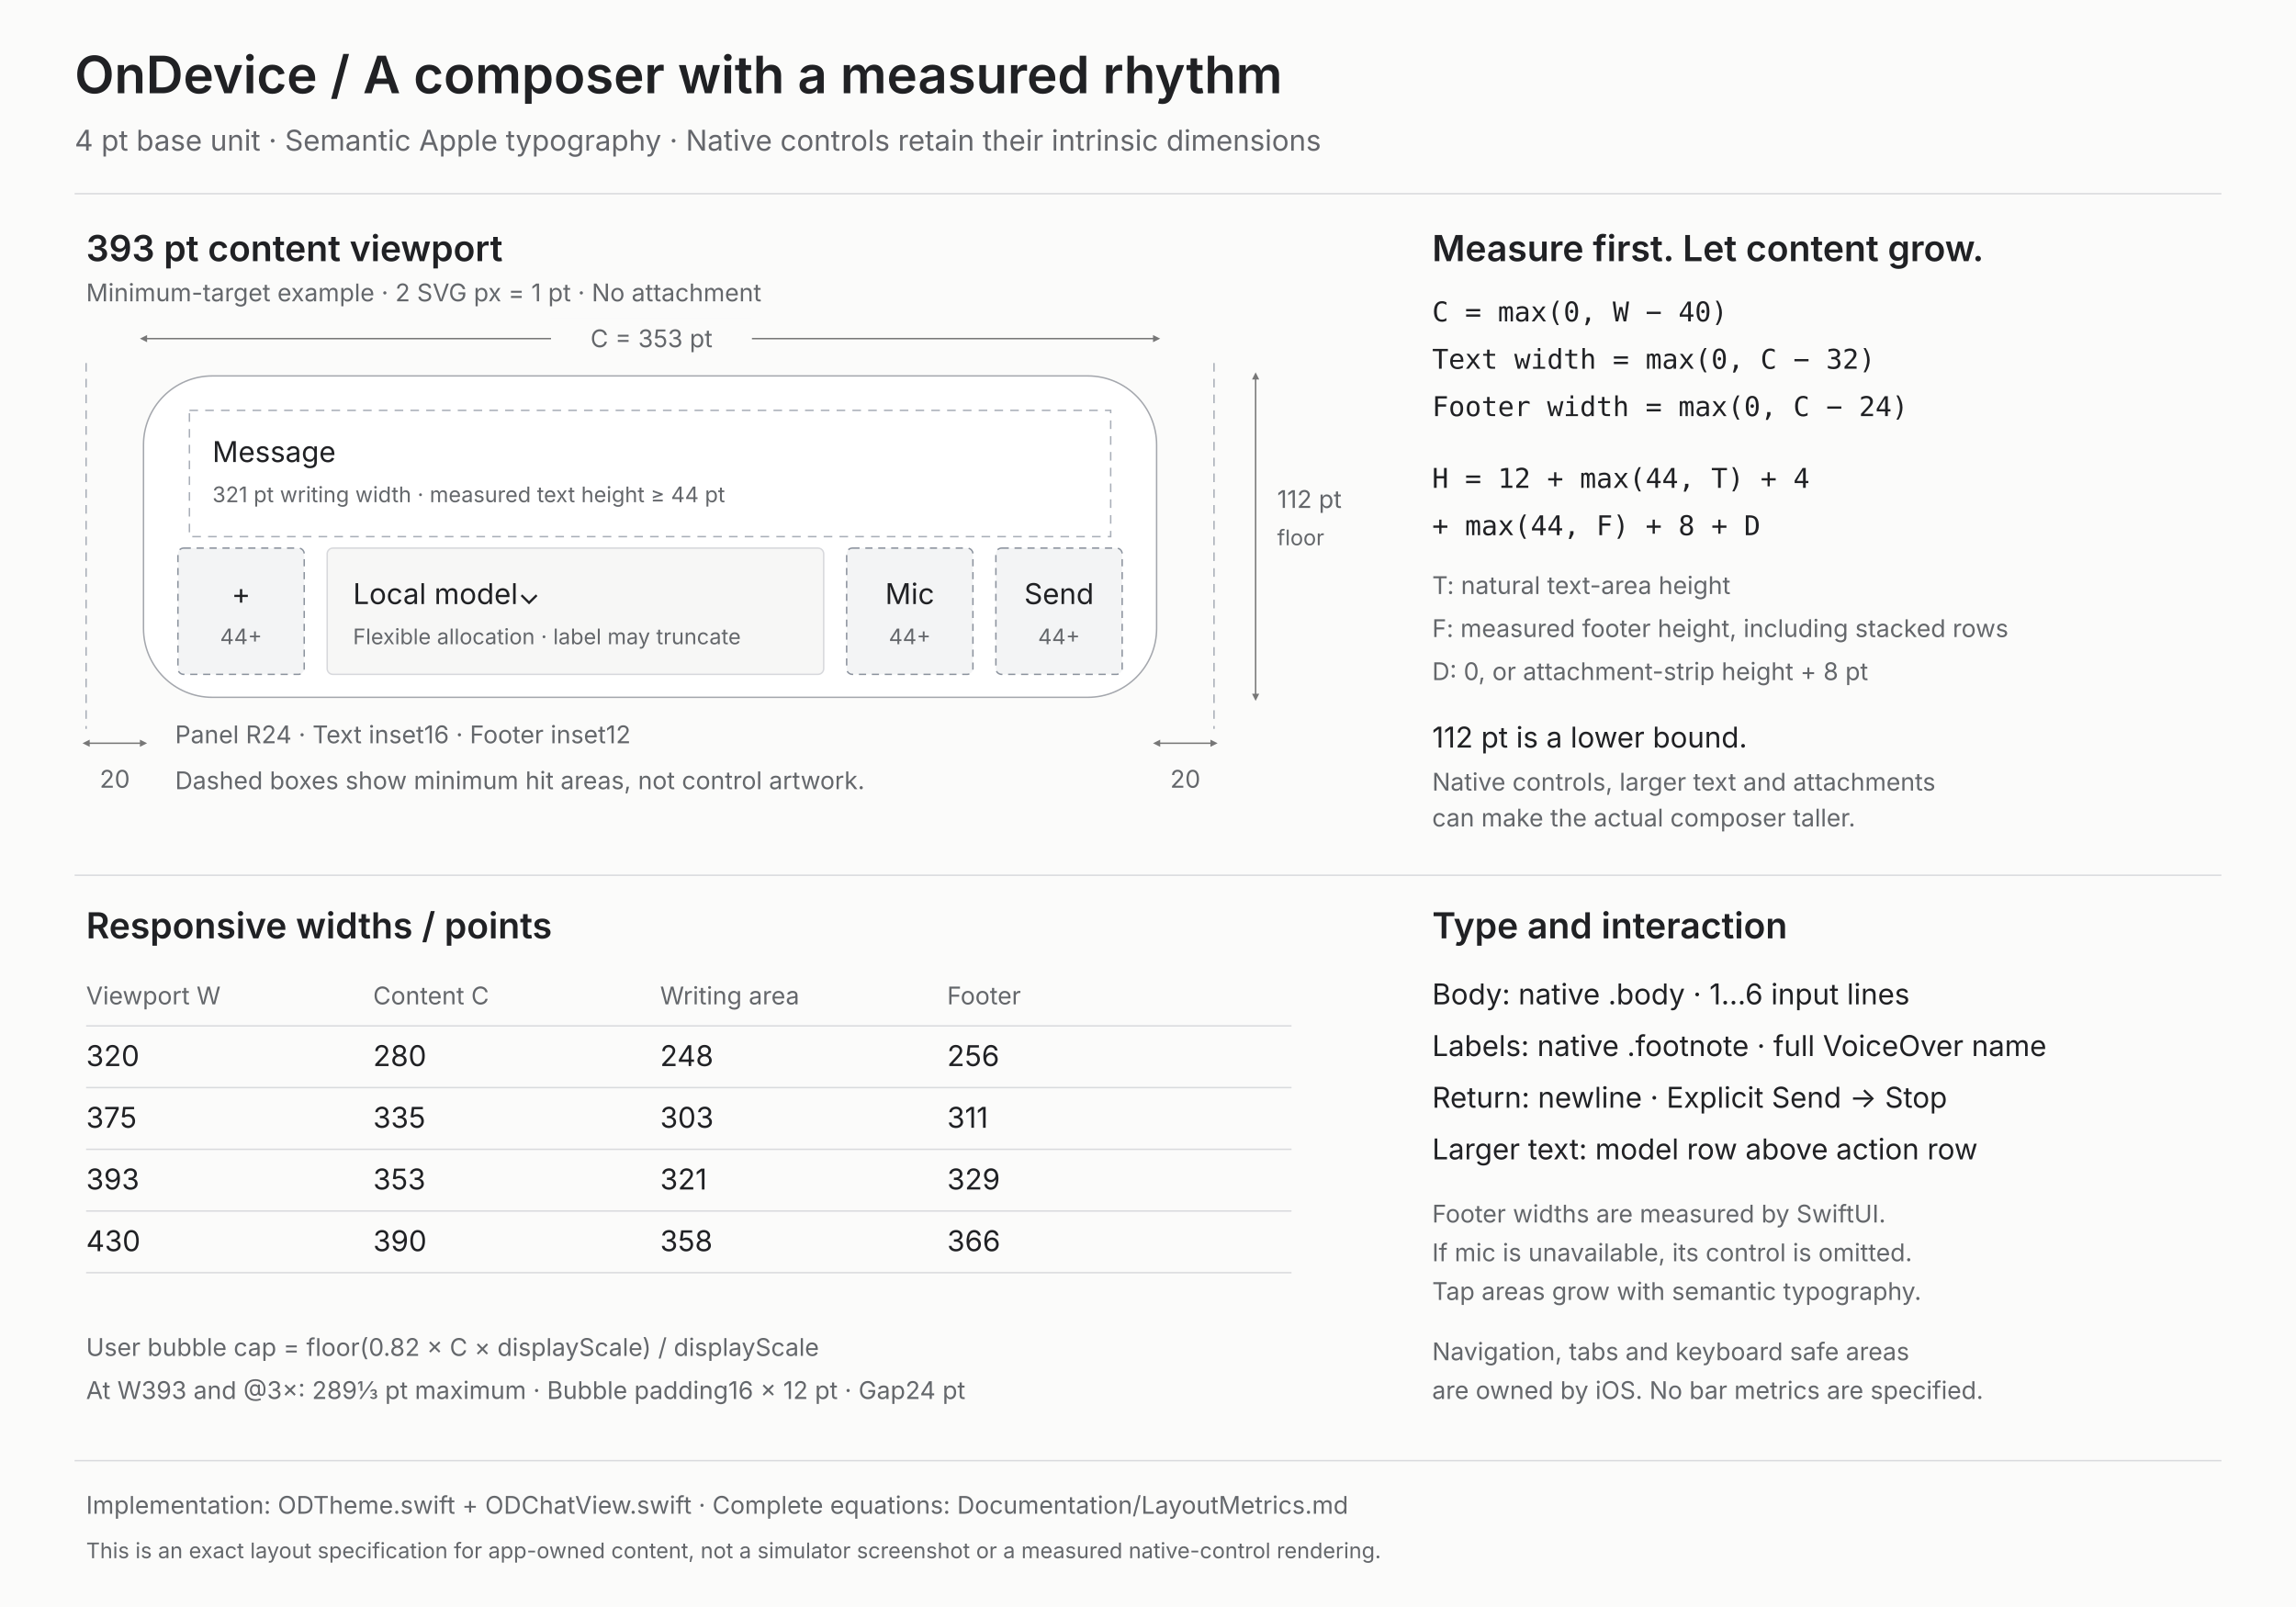
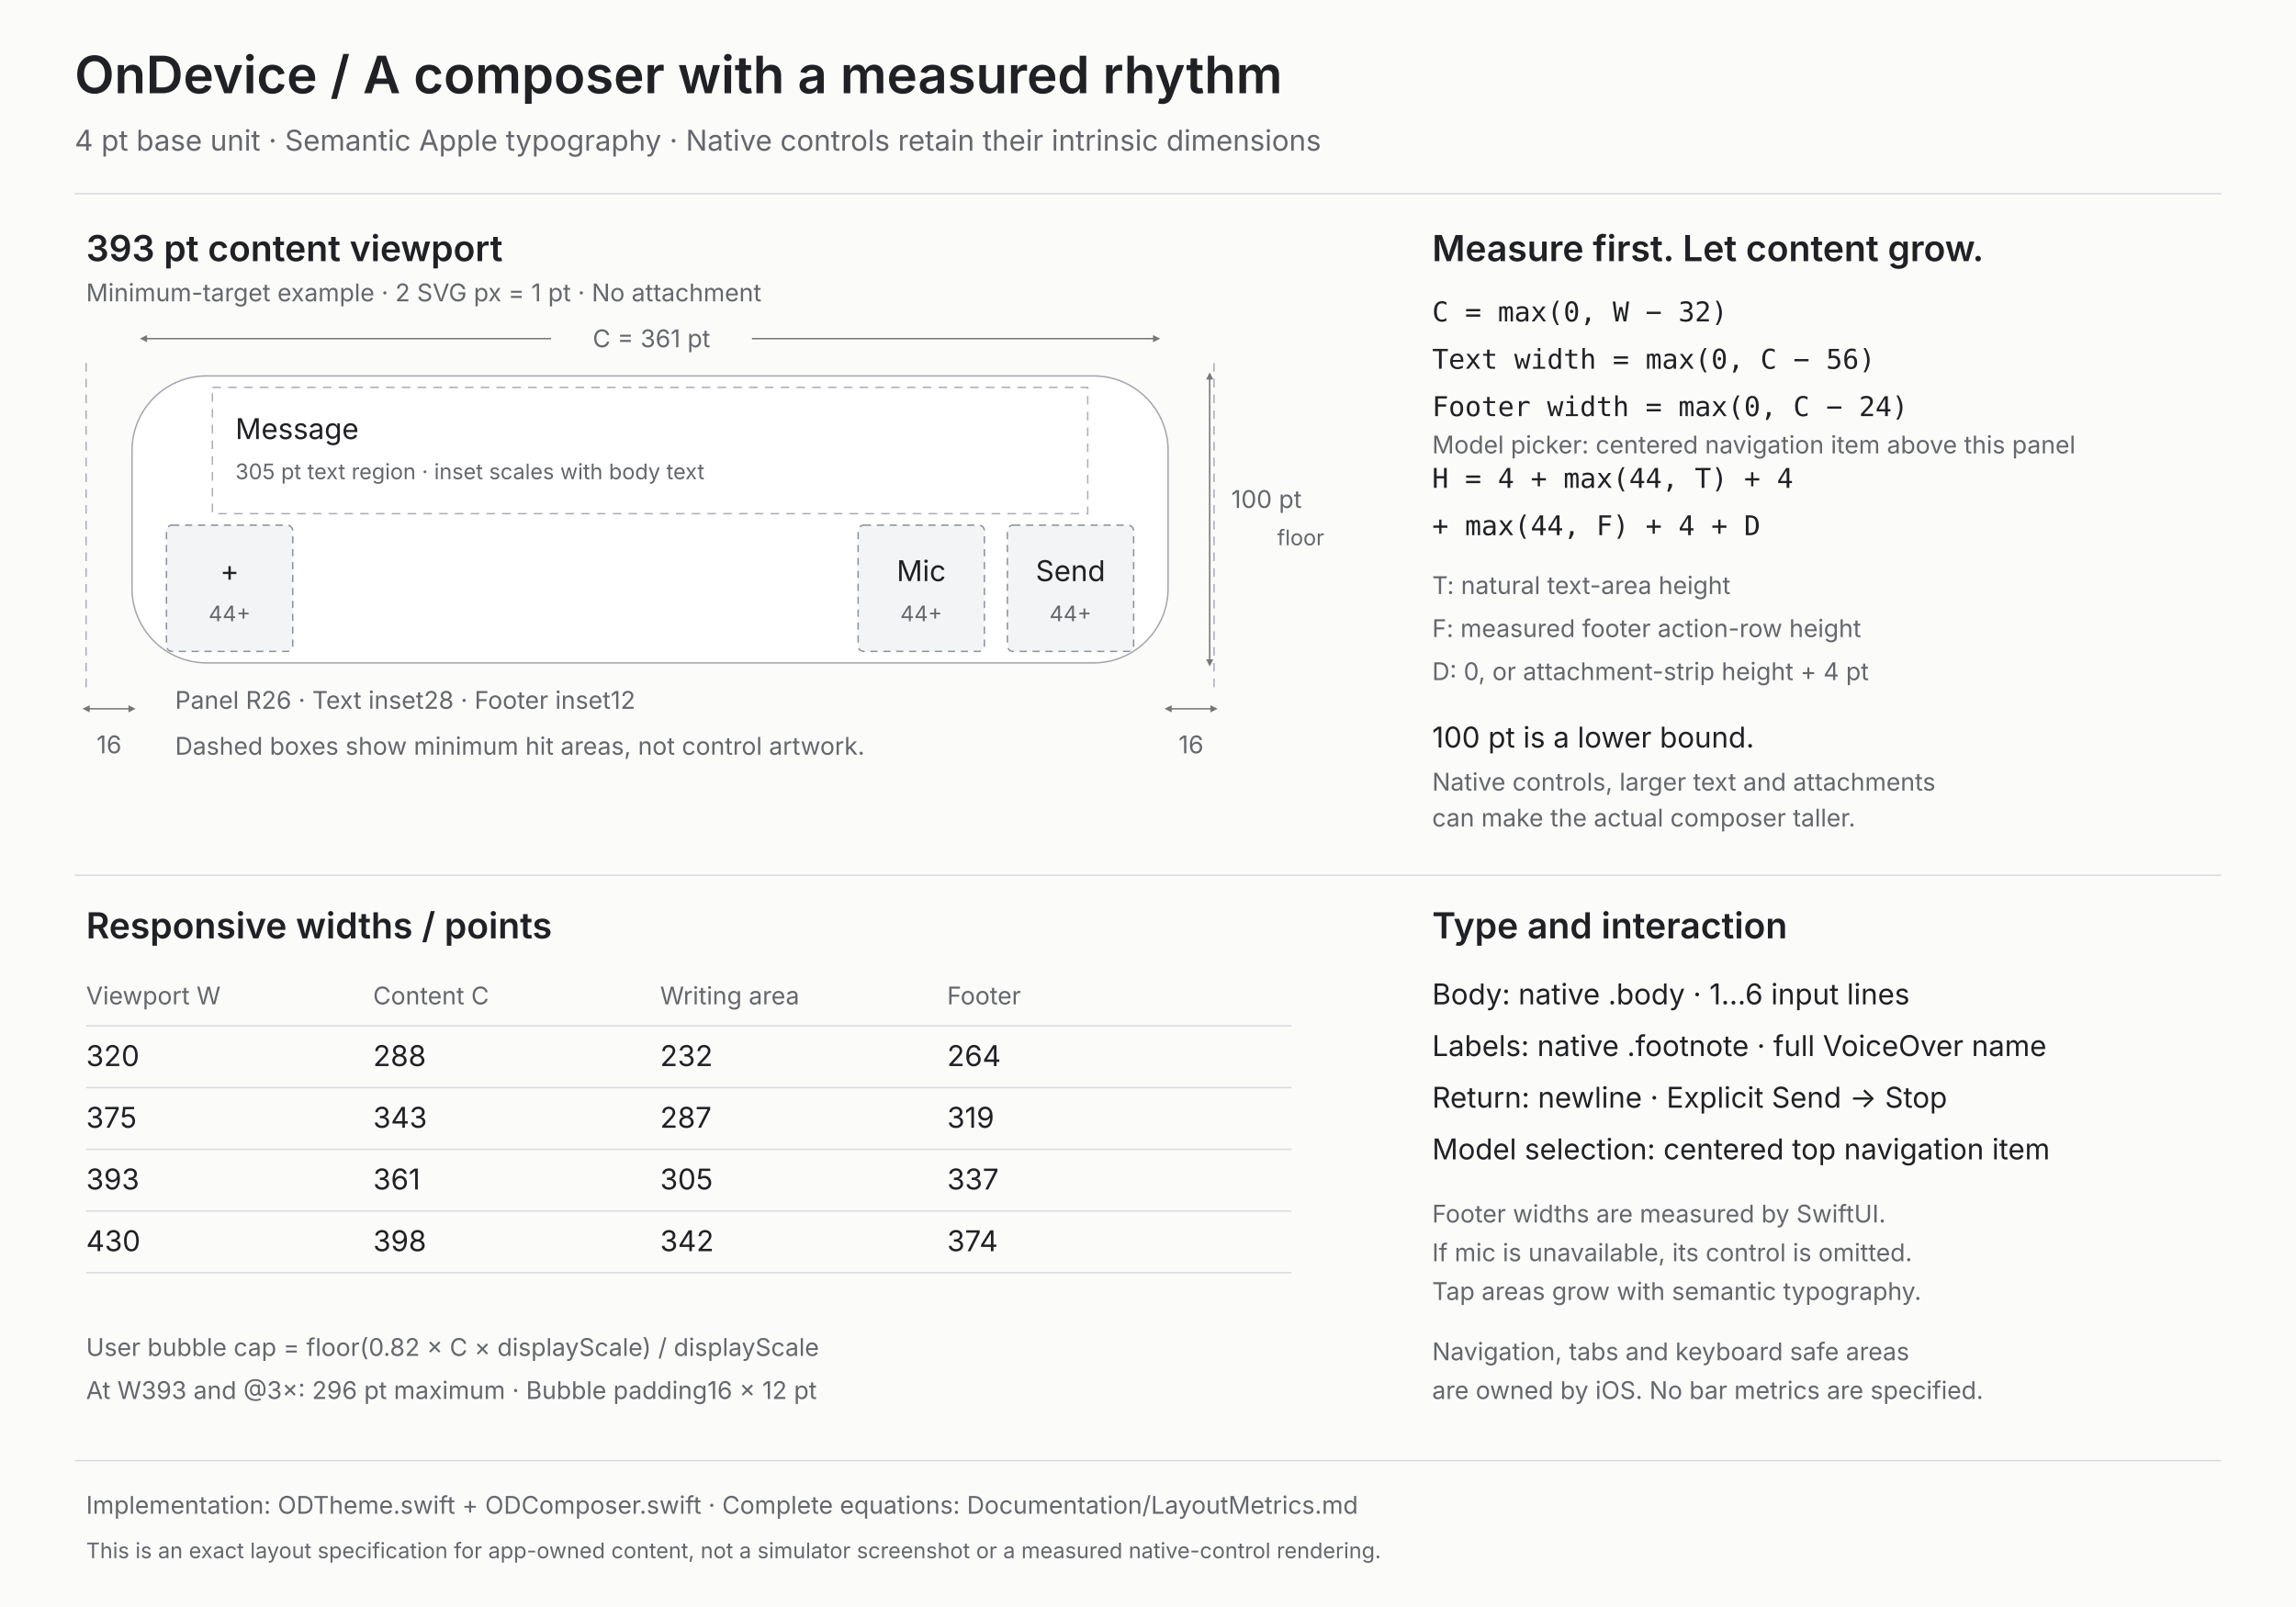
<svg xmlns="http://www.w3.org/2000/svg" width="1600" height="1120" viewBox="0 0 1600 1120">
  <defs>
    <marker id="arrow" viewBox="0 0 10 10" refX="5" refY="5" markerWidth="5" markerHeight="5" orient="auto-start-reverse">
      <path d="M 0 0 L 10 5 L 0 10 z" fill="#777" />
    </marker>
  </defs>
  <style>text{font-family:Inter,Arial,sans-serif;fill:#202124}.title{font-size:36px;font-weight:600}.subtitle{font-size:20px;fill:#65676c}.h{font-size:25px;font-weight:600}.body{font-size:20px}.note{font-size:17px;fill:#64676b}.tiny{font-size:15px;fill:#64676b}.code{font-family:Menlo,monospace;font-size:19px}.rule{stroke:#d9dadd;stroke-width:1}.dim{stroke:#777;stroke-width:1;marker-start:url(#arrow);marker-end:url(#arrow)}.guide{stroke:#a9afb8;stroke-width:1;stroke-dasharray:6 5;fill:none}.target{fill:#f3f4f5;stroke:#8c939e;stroke-width:1;stroke-dasharray:5 4}</style>
  <rect width="1600" height="1120" fill="#fbfbfa" />
  <text x="52" y="65" class="title">OnDevice / A composer with a measured rhythm</text>
  <text x="52" y="105" class="subtitle">4 pt base unit · Semantic Apple typography · Native controls retain their intrinsic dimensions</text>
  <line x1="52" y1="135" x2="1548" y2="135" class="rule" />
  <text x="60" y="182" class="h">393 pt content viewport</text>
  <text x="60" y="210" class="note">Minimum-target example · 2 SVG px = 1 pt · No attachment</text>
  <line x1="100" y1="236" x2="806" y2="236" class="dim" />
  <rect x="384" y="222" width="140" height="28" fill="#fbfbfa" />
-   <text x="454" y="242" text-anchor="middle" class="note">C = 353 pt</text>
-   <line x1="60" y1="253" x2="60" y2="508" class="guide" />
-   <line x1="846" y1="253" x2="846" y2="508" class="guide" />
-   <rect x="100" y="262" width="706" height="224" rx="48" fill="#fff" stroke="#a4a7ad" stroke-width="1" />
-   <rect x="132" y="286" width="642" height="88" class="guide" />
-   <text x="148" y="322" class="body">Message</text>
-   <text x="148" y="350" class="tiny">321 pt writing width · measured text height ≥ 44 pt</text>
-   <rect x="124" y="382" width="88" height="88" rx="4" class="target" />
-   <text x="168" y="421" text-anchor="middle" class="body">+</text>
-   <text x="168" y="449" text-anchor="middle" class="tiny">44+</text>
-   <rect x="228" y="382" width="346" height="88" rx="4" fill="#f7f7f6" stroke="#d7d8dc" />
-   <text x="246" y="421" class="body">Local model⌄</text>
-   <text x="246" y="449" class="tiny">Flexible allocation · label may truncate</text>
-   <rect x="590" y="382" width="88" height="88" rx="4" class="target" />
-   <text x="634" y="421" text-anchor="middle" class="body">Mic</text>
-   <text x="634" y="449" text-anchor="middle" class="tiny">44+</text>
-   <rect x="694" y="382" width="88" height="88" rx="4" class="target" />
-   <text x="738" y="421" text-anchor="middle" class="body">Send</text>
-   <text x="738" y="449" text-anchor="middle" class="tiny">44+</text>
-   <line x1="875" y1="262" x2="875" y2="486" class="dim" />
-   <text x="890" y="354" class="note">112 pt</text>
+   <text x="454" y="242" text-anchor="middle" class="note">C = 361 pt</text>
+   <line x1="60" y1="253" x2="60" y2="484" class="guide" />
+   <line x1="846" y1="253" x2="846" y2="484" class="guide" />
+   <rect x="92" y="262" width="722" height="200" rx="52" fill="#fff" stroke="#a4a7ad" stroke-width="1" />
+   <rect x="148" y="270" width="610" height="88" class="guide" />
+   <text x="164" y="306" class="body">Message</text>
+   <text x="164" y="334" class="tiny">305 pt text region · inset scales with body text</text>
+   <rect x="116" y="366" width="88" height="88" rx="4" class="target" />
+   <text x="160" y="405" text-anchor="middle" class="body">+</text>
+   <text x="160" y="433" text-anchor="middle" class="tiny">44+</text>
+   <rect x="598" y="366" width="88" height="88" rx="4" class="target" />
+   <text x="642" y="405" text-anchor="middle" class="body">Mic</text>
+   <text x="642" y="433" text-anchor="middle" class="tiny">44+</text>
+   <rect x="702" y="366" width="88" height="88" rx="4" class="target" />
+   <text x="746" y="405" text-anchor="middle" class="body">Send</text>
+   <text x="746" y="433" text-anchor="middle" class="tiny">44+</text>
+   <line x1="843" y1="262" x2="843" y2="462" class="dim" />
+   <text x="858" y="354" class="note">100 pt</text>
  <text x="890" y="380" class="tiny">floor</text>
-   <line x1="60" y1="518" x2="100" y2="518" class="dim" />
-   <line x1="806" y1="518" x2="846" y2="518" class="dim" />
-   <text x="80" y="549" text-anchor="middle" class="note">20</text>
-   <text x="826" y="549" text-anchor="middle" class="note">20</text>
-   <text x="122" y="518" class="note">Panel R24 · Text inset16 · Footer inset12</text>
-   <text x="122" y="550" class="note">Dashed boxes show minimum hit areas, not control artwork.</text>
+   <line x1="60" y1="494" x2="92" y2="494" class="dim" />
+   <line x1="814" y1="494" x2="846" y2="494" class="dim" />
+   <text x="76" y="525" text-anchor="middle" class="note">16</text>
+   <text x="830" y="525" text-anchor="middle" class="note">16</text>
+   <text x="122" y="494" class="note">Panel R26 · Text inset28 · Footer inset12</text>
+   <text x="122" y="526" class="note">Dashed boxes show minimum hit areas, not control artwork.</text>
  <text x="998" y="182" class="h">Measure first. Let content grow.</text>
-   <text x="998" y="224" class="code">C = max(0, W − 40)</text>
-   <text x="998" y="257" class="code">Text width = max(0, C − 32)</text>
+   <text x="998" y="224" class="code">C = max(0, W − 32)</text>
+   <text x="998" y="257" class="code">Text width = max(0, C − 56)</text>
  <text x="998" y="290" class="code">Footer width = max(0, C − 24)</text>
-   <text x="998" y="340" class="code">H = 12 + max(44, T) + 4</text>
-   <text x="998" y="373" class="code">    + max(44, F) + 8 + D</text>
+   <text x="998" y="316" class="note">Model picker: centered navigation item above this panel</text>
+   <text x="998" y="340" class="code">H = 4 + max(44, T) + 4</text>
+   <text x="998" y="373" class="code">    + max(44, F) + 4 + D</text>
  <text x="998" y="414" class="note">T: natural text-area height</text>
-   <text x="998" y="444" class="note">F: measured footer height, including stacked rows</text>
-   <text x="998" y="474" class="note">D: 0, or attachment-strip height + 8 pt</text>
-   <text x="998" y="521" class="body">112 pt is a lower bound.</text>
+   <text x="998" y="444" class="note">F: measured footer action-row height</text>
+   <text x="998" y="474" class="note">D: 0, or attachment-strip height + 4 pt</text>
+   <text x="998" y="521" class="body">100 pt is a lower bound.</text>
  <text x="998" y="551" class="note">Native controls, larger text and attachments</text>
  <text x="998" y="576" class="note">can make the actual composer taller.</text>
  <line x1="52" y1="610" x2="1548" y2="610" class="rule" />
  <text x="60" y="654" class="h">Responsive widths / points</text>
  <text x="60" y="700" class="note">Viewport W</text>
  <text x="260" y="700" class="note">Content C</text>
  <text x="460" y="700" class="note">Writing area</text>
  <text x="660" y="700" class="note">Footer</text>
  <line x1="60" y1="715" x2="900" y2="715" class="rule" />
  <text x="60" y="743" class="body">320</text>
-   <text x="260" y="743" class="body">280</text>
-   <text x="460" y="743" class="body">248</text>
-   <text x="660" y="743" class="body">256</text>
+   <text x="260" y="743" class="body">288</text>
+   <text x="460" y="743" class="body">232</text>
+   <text x="660" y="743" class="body">264</text>
  <line x1="60" y1="758" x2="900" y2="758" class="rule" />
  <text x="60" y="786" class="body">375</text>
-   <text x="260" y="786" class="body">335</text>
-   <text x="460" y="786" class="body">303</text>
-   <text x="660" y="786" class="body">311</text>
+   <text x="260" y="786" class="body">343</text>
+   <text x="460" y="786" class="body">287</text>
+   <text x="660" y="786" class="body">319</text>
  <line x1="60" y1="801" x2="900" y2="801" class="rule" />
  <text x="60" y="829" class="body">393</text>
-   <text x="260" y="829" class="body">353</text>
-   <text x="460" y="829" class="body">321</text>
-   <text x="660" y="829" class="body">329</text>
+   <text x="260" y="829" class="body">361</text>
+   <text x="460" y="829" class="body">305</text>
+   <text x="660" y="829" class="body">337</text>
  <line x1="60" y1="844" x2="900" y2="844" class="rule" />
  <text x="60" y="872" class="body">430</text>
-   <text x="260" y="872" class="body">390</text>
-   <text x="460" y="872" class="body">358</text>
-   <text x="660" y="872" class="body">366</text>
+   <text x="260" y="872" class="body">398</text>
+   <text x="460" y="872" class="body">342</text>
+   <text x="660" y="872" class="body">374</text>
  <line x1="60" y1="887" x2="900" y2="887" class="rule" />
  <text x="60" y="945" class="note">User bubble cap = floor(0.82 × C × displayScale) / displayScale</text>
-   <text x="60" y="975" class="note">At W393 and @3×: 289⅓ pt maximum · Bubble padding16 × 12 pt · Gap24 pt</text>
+   <text x="60" y="975" class="note">At W393 and @3×: 296 pt maximum · Bubble padding16 × 12 pt</text>
  <text x="998" y="654" class="h">Type and interaction</text>
  <text x="998" y="700" class="body">Body: native .body · 1…6 input lines</text>
  <text x="998" y="736" class="body">Labels: native .footnote · full VoiceOver name</text>
  <text x="998" y="772" class="body">Return: newline · Explicit Send → Stop</text>
-   <text x="998" y="808" class="body">Larger text: model row above action row</text>
+   <text x="998" y="808" class="body">Model selection: centered top navigation item</text>
  <text x="998" y="852" class="note">Footer widths are measured by SwiftUI.</text>
  <text x="998" y="879" class="note">If mic is unavailable, its control is omitted.</text>
  <text x="998" y="906" class="note">Tap areas grow with semantic typography.</text>
  <text x="998" y="948" class="note">Navigation, tabs and keyboard safe areas</text>
  <text x="998" y="975" class="note">are owned by iOS. No bar metrics are specified.</text>
  <line x1="52" y1="1018" x2="1548" y2="1018" class="rule" />
-   <text x="60" y="1055" class="note">Implementation: ODTheme.swift + ODChatView.swift · Complete equations: Documentation/LayoutMetrics.md</text>
+   <text x="60" y="1055" class="note">Implementation: ODTheme.swift + ODComposer.swift · Complete equations: Documentation/LayoutMetrics.md</text>
  <text x="60" y="1086" class="tiny">This is an exact layout specification for app-owned content, not a simulator screenshot or a measured native-control rendering.</text>
</svg>
